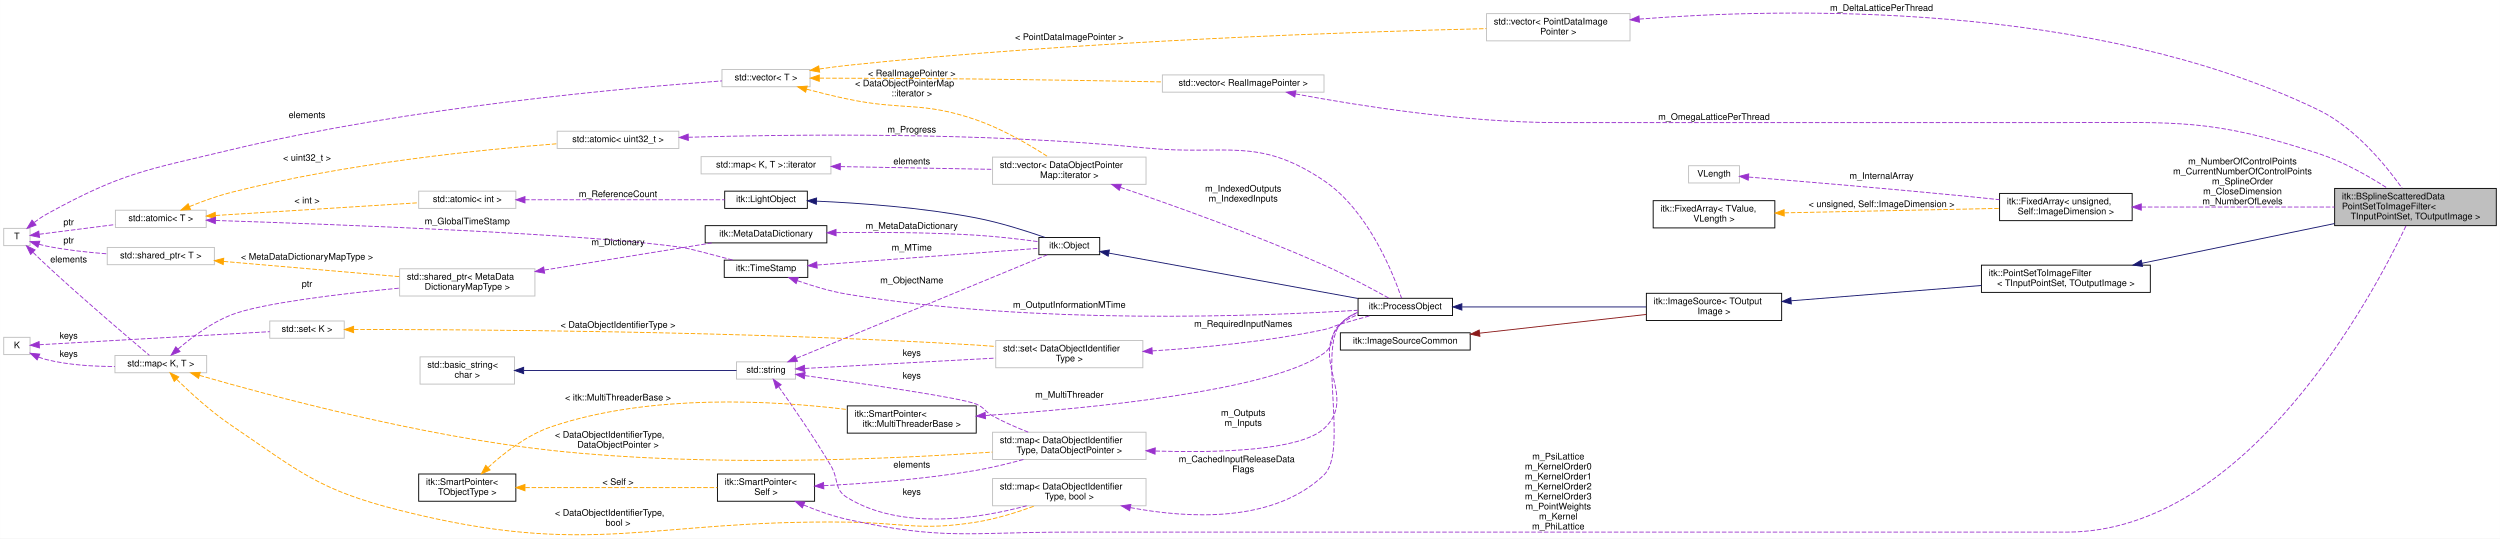
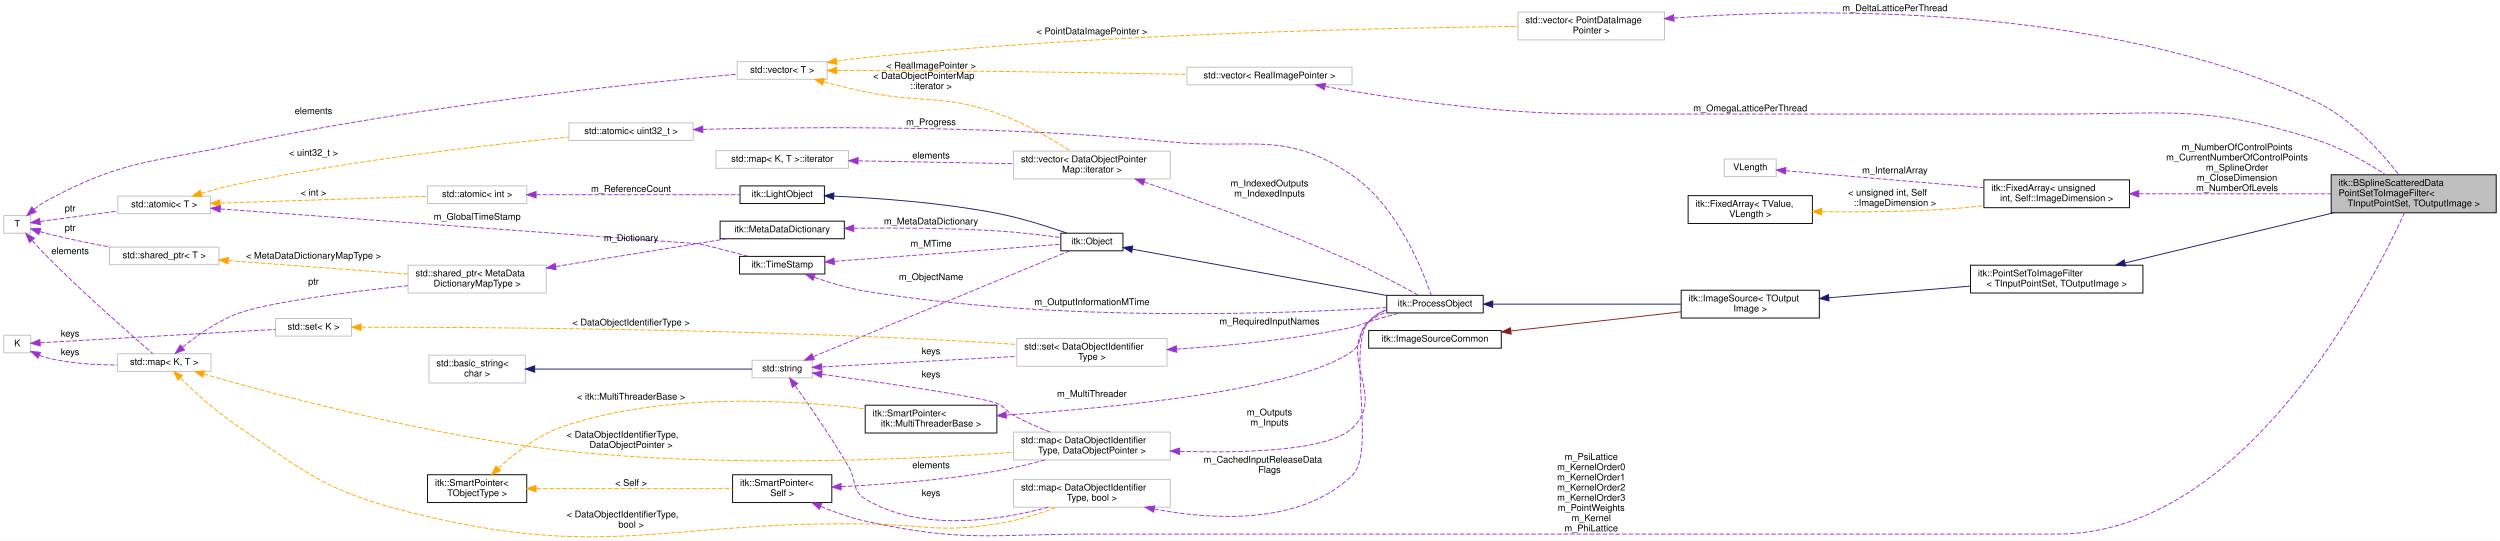
- <svg xmlns="http://www.w3.org/2000/svg" xmlns:xlink="http://www.w3.org/1999/xlink" width="2753pt" height="593pt" viewBox="0.00 0.00 2753.00 593.04">
-   <g id="graph0" class="graph" transform="scale(1 1) rotate(0) translate(4 589.04)">
-     <polygon fill="white" stroke="transparent" points="-4,4 -4,-589.04 2749,-589.04 2749,4 -4,4" />
+ <svg xmlns="http://www.w3.org/2000/svg" xmlns:xlink="http://www.w3.org/1999/xlink" width="2696pt" height="583pt" viewBox="0.00 0.00 2696.00 583.04">
+   <g id="graph0" class="graph" transform="scale(1 1) rotate(0) translate(4 579.04)">
+     <polygon fill="white" stroke="transparent" points="-4,4 -4,-579.04 2692,-579.04 2692,4 -4,4" />
    <g id="node1" class="node">
      <g id="a_node1">
        <a xlink:title="Image filter which provides a B-spline output approximation.">
-           <polygon fill="#bfbfbf" stroke="black" points="2567,-340.54 2567,-381.54 2745,-381.54 2745,-340.54 2567,-340.54" />
-           <text text-anchor="start" x="2575" y="-369.54" font-family="Helvetica,sans-Serif" font-size="10.00">itk::BSplineScatteredData</text>
-           <text text-anchor="start" x="2575" y="-358.54" font-family="Helvetica,sans-Serif" font-size="10.00">PointSetToImageFilter&lt;</text>
-           <text text-anchor="middle" x="2656" y="-347.54" font-family="Helvetica,sans-Serif" font-size="10.00"> TInputPointSet, TOutputImage &gt;</text>
+           <polygon fill="#bfbfbf" stroke="black" points="2510,-349.54 2510,-390.54 2688,-390.54 2688,-349.54 2510,-349.54" />
+           <text text-anchor="start" x="2518" y="-378.54" font-family="Helvetica,sans-Serif" font-size="10.00">itk::BSplineScatteredData</text>
+           <text text-anchor="start" x="2518" y="-367.54" font-family="Helvetica,sans-Serif" font-size="10.00">PointSetToImageFilter&lt;</text>
+           <text text-anchor="middle" x="2599" y="-356.54" font-family="Helvetica,sans-Serif" font-size="10.00"> TInputPointSet, TOutputImage &gt;</text>
        </a>
      </g>
    </g>
    <g id="node2" class="node">
      <g id="a_node2">
        <a xlink:href="classitk_1_1PointSetToImageFilter.html" target="_top" xlink:title="Base class for filters that take a PointSet as input and produce an image as output....">
-           <polygon fill="white" stroke="black" points="2178,-267.04 2178,-297.04 2364,-297.04 2364,-267.04 2178,-267.04" />
-           <text text-anchor="start" x="2186" y="-285.04" font-family="Helvetica,sans-Serif" font-size="10.00">itk::PointSetToImageFilter</text>
-           <text text-anchor="middle" x="2271" y="-274.04" font-family="Helvetica,sans-Serif" font-size="10.00">&lt; TInputPointSet, TOutputImage &gt;</text>
+           <polygon fill="white" stroke="black" points="2121,-263.04 2121,-293.04 2307,-293.04 2307,-263.04 2121,-263.04" />
+           <text text-anchor="start" x="2129" y="-281.04" font-family="Helvetica,sans-Serif" font-size="10.00">itk::PointSetToImageFilter</text>
+           <text text-anchor="middle" x="2214" y="-270.04" font-family="Helvetica,sans-Serif" font-size="10.00">&lt; TInputPointSet, TOutputImage &gt;</text>
        </a>
      </g>
    </g>
    <g id="edge1" class="edge">
-       <path fill="none" stroke="midnightblue" d="M2354.78,-299.11C2417.33,-312.01 2503.04,-329.69 2566.87,-342.86" />
-       <polygon fill="midnightblue" stroke="midnightblue" points="2355.44,-295.67 2344.94,-297.08 2354.03,-302.53 2355.44,-295.67" />
+       <path fill="none" stroke="midnightblue" d="M2287.83,-295.53C2351.85,-310.91 2445.07,-333.3 2512.58,-349.52" />
+       <polygon fill="midnightblue" stroke="midnightblue" points="2288.36,-292.06 2277.82,-293.12 2286.72,-298.86 2288.36,-292.06" />
    </g>
    <g id="node3" class="node">
      <g id="a_node3">
        <a xlink:href="classitk_1_1ImageSource.html" target="_top" xlink:title="Base class for all process objects that output image data.">
          <polygon fill="white" stroke="black" points="1809,-236.04 1809,-266.04 1958,-266.04 1958,-236.04 1809,-236.04" />
          <text text-anchor="start" x="1817" y="-254.04" font-family="Helvetica,sans-Serif" font-size="10.00">itk::ImageSource&lt; TOutput</text>
          <text text-anchor="middle" x="1883.5" y="-243.04" font-family="Helvetica,sans-Serif" font-size="10.00">Image &gt;</text>
        </a>
      </g>
    </g>
    <g id="edge2" class="edge">
-       <path fill="none" stroke="midnightblue" d="M1968.49,-257.79C2030.32,-262.76 2114.35,-269.52 2178,-274.64" />
-       <polygon fill="midnightblue" stroke="midnightblue" points="1968.62,-254.29 1958.37,-256.98 1968.06,-261.27 1968.62,-254.29" />
+       <path fill="none" stroke="midnightblue" d="M1968.28,-257.92C2014.84,-261.75 2072.86,-266.52 2120.72,-270.45" />
+       <polygon fill="midnightblue" stroke="midnightblue" points="1968.47,-254.43 1958.22,-257.09 1967.9,-261.4 1968.47,-254.43" />
    </g>
    <g id="node4" class="node">
      <g id="a_node4">
        <a xlink:href="classitk_1_1ProcessObject.html" target="_top" xlink:title="The base class for all process objects (source, filters, mappers) in the Insight data processing pipe...">
          <polygon fill="white" stroke="black" points="1491.5,-241.54 1491.5,-260.54 1595.5,-260.54 1595.5,-241.54 1491.5,-241.54" />
          <text text-anchor="middle" x="1543.5" y="-248.54" font-family="Helvetica,sans-Serif" font-size="10.00">itk::ProcessObject</text>
        </a>
      </g>
    </g>
    <g id="edge3" class="edge">
      <path fill="none" stroke="midnightblue" d="M1606.15,-251.04C1663.19,-251.04 1748.07,-251.04 1808.7,-251.04" />
      <polygon fill="midnightblue" stroke="midnightblue" points="1605.83,-247.54 1595.83,-251.04 1605.83,-254.54 1605.83,-247.54" />
    </g>
    <g id="node5" class="node">
      <g id="a_node5">
        <a xlink:href="classitk_1_1Object.html" target="_top" xlink:title="Base class for most ITK classes.">
          <polygon fill="white" stroke="black" points="1140,-308.54 1140,-327.54 1207,-327.54 1207,-308.54 1140,-308.54" />
          <text text-anchor="middle" x="1173.5" y="-315.54" font-family="Helvetica,sans-Serif" font-size="10.00">itk::Object</text>
        </a>
      </g>
    </g>
    <g id="edge4" class="edge">
      <path fill="none" stroke="midnightblue" d="M1217.11,-310.28C1285.18,-297.88 1418.2,-273.67 1491.32,-260.35" />
      <polygon fill="midnightblue" stroke="midnightblue" points="1216.37,-306.86 1207.16,-312.09 1217.62,-313.74 1216.37,-306.86" />
    </g>
    <g id="node6" class="node">
      <g id="a_node6">
        <a xlink:href="classitk_1_1LightObject.html" target="_top" xlink:title="Light weight base class for most itk classes.">
          <polygon fill="white" stroke="black" points="794,-359.54 794,-378.54 885,-378.54 885,-359.54 794,-359.54" />
          <text text-anchor="middle" x="839.5" y="-366.54" font-family="Helvetica,sans-Serif" font-size="10.00">itk::LightObject</text>
        </a>
      </g>
    </g>
    <g id="edge5" class="edge">
      <path fill="none" stroke="midnightblue" d="M895.33,-367.51C942.32,-365.44 1011.61,-360.55 1071,-349.04 1097.23,-343.95 1126.31,-334.68 1146.59,-327.6" />
      <polygon fill="midnightblue" stroke="midnightblue" points="894.92,-364.03 885.07,-367.94 895.21,-371.02 894.92,-364.03" />
    </g>
    <g id="node7" class="node">
      <g id="a_node7">
        <a xlink:title=" ">
          <polygon fill="white" stroke="#bfbfbf" points="457,-359.54 457,-378.54 564,-378.54 564,-359.54 457,-359.54" />
          <text text-anchor="middle" x="510.5" y="-366.54" font-family="Helvetica,sans-Serif" font-size="10.00">std::atomic&lt; int &gt;</text>
        </a>
      </g>
    </g>
    <g id="edge6" class="edge">
      <path fill="none" stroke="#9a32cd" stroke-dasharray="5,2" d="M574.06,-369.04C638.45,-369.04 737.13,-369.04 793.97,-369.04" />
      <polygon fill="#9a32cd" stroke="#9a32cd" points="574.04,-365.54 564.04,-369.04 574.04,-372.54 574.04,-365.54" />
      <text text-anchor="middle" x="676.5" y="-372.04" font-family="Helvetica,sans-Serif" font-size="10.00"> m_ReferenceCount</text>
    </g>
    <g id="node8" class="node">
      <g id="a_node8">
        <a xlink:title="STL class.">
-           <polygon fill="white" stroke="#bfbfbf" points="123,-338.54 123,-357.54 223,-357.54 223,-338.54 123,-338.54" />
-           <text text-anchor="middle" x="173" y="-345.54" font-family="Helvetica,sans-Serif" font-size="10.00">std::atomic&lt; T &gt;</text>
+           <polygon fill="white" stroke="#bfbfbf" points="123,-348.54 123,-367.54 223,-367.54 223,-348.54 123,-348.54" />
+           <text text-anchor="middle" x="173" y="-355.54" font-family="Helvetica,sans-Serif" font-size="10.00">std::atomic&lt; T &gt;</text>
        </a>
      </g>
    </g>
    <g id="edge7" class="edge">
-       <path fill="none" stroke="orange" stroke-dasharray="5,2" d="M233.38,-351.75C296.77,-355.72 396.25,-361.95 456.9,-365.74" />
-       <polygon fill="orange" stroke="orange" points="233.34,-348.24 223.14,-351.11 232.91,-355.23 233.34,-348.24" />
-       <text text-anchor="middle" x="334" y="-365.04" font-family="Helvetica,sans-Serif" font-size="10.00"> &lt; int &gt;</text>
+       <path fill="none" stroke="orange" stroke-dasharray="5,2" d="M233.38,-359.98C296.77,-362.06 396.25,-365.32 456.9,-367.31" />
+       <polygon fill="orange" stroke="orange" points="233.25,-356.48 223.14,-359.65 233.02,-363.47 233.25,-356.48" />
+       <text text-anchor="middle" x="334" y="-368.04" font-family="Helvetica,sans-Serif" font-size="10.00"> &lt; int &gt;</text>
    </g>
    <g id="node17" class="node">
      <g id="a_node17">
        <a xlink:href="classitk_1_1TimeStamp.html" target="_top" xlink:title="Generate a unique, increasing time value.">
          <polygon fill="white" stroke="black" points="793.5,-283.54 793.5,-302.54 885.5,-302.54 885.5,-283.54 793.5,-283.54" />
          <text text-anchor="middle" x="839.5" y="-290.54" font-family="Helvetica,sans-Serif" font-size="10.00">itk::TimeStamp</text>
        </a>
      </g>
    </g>
    <g id="edge19" class="edge">
-       <path fill="none" stroke="#9a32cd" stroke-dasharray="5,2" d="M233.41,-346.23C359.8,-342.15 651.83,-331.36 750,-316.04 755.41,-315.19 780.71,-308.57 802.87,-302.65" />
-       <polygon fill="#9a32cd" stroke="#9a32cd" points="233.03,-342.74 223.15,-346.56 233.26,-349.74 233.03,-342.74" />
+       <path fill="none" stroke="#9a32cd" stroke-dasharray="5,2" d="M233.64,-353.7C380.6,-343.03 748.42,-316.3 750,-316.04 755.4,-315.14 780.7,-308.53 802.87,-302.62" />
+       <polygon fill="#9a32cd" stroke="#9a32cd" points="233.17,-350.23 223.45,-354.44 233.68,-357.21 233.17,-350.23" />
      <text text-anchor="middle" x="510.5" y="-342.04" font-family="Helvetica,sans-Serif" font-size="10.00"> m_GlobalTimeStamp</text>
    </g>
    <g id="node21" class="node">
      <g id="a_node21">
        <a xlink:title=" ">
-           <polygon fill="white" stroke="#bfbfbf" points="609.5,-425.54 609.5,-444.54 743.5,-444.54 743.5,-425.54 609.5,-425.54" />
-           <text text-anchor="middle" x="676.5" y="-432.54" font-family="Helvetica,sans-Serif" font-size="10.00">std::atomic&lt; uint32_t &gt;</text>
+           <polygon fill="white" stroke="#bfbfbf" points="609.5,-427.54 609.5,-446.54 743.5,-446.54 743.5,-427.54 609.5,-427.54" />
+           <text text-anchor="middle" x="676.5" y="-434.54" font-family="Helvetica,sans-Serif" font-size="10.00">std::atomic&lt; uint32_t &gt;</text>
        </a>
      </g>
    </g>
    <g id="edge28" class="edge">
-       <path fill="none" stroke="orange" stroke-dasharray="5,2" d="M204.6,-361.55C218.26,-367.1 234.69,-373.13 250,-377.04 374.79,-408.9 524.92,-424.17 609.36,-430.73" />
-       <polygon fill="orange" stroke="orange" points="205.77,-358.25 195.2,-357.63 203.08,-364.71 205.77,-358.25" />
-       <text text-anchor="middle" x="334" y="-412.04" font-family="Helvetica,sans-Serif" font-size="10.00"> &lt; uint32_t &gt;</text>
+       <path fill="none" stroke="orange" stroke-dasharray="5,2" d="M212.92,-370.51C224.74,-373.97 237.82,-377.47 250,-380.04 375.81,-406.52 525.27,-423.19 609.38,-431.25" />
+       <polygon fill="orange" stroke="orange" points="213.92,-367.15 203.34,-367.63 211.91,-373.86 213.92,-367.15" />
+       <text text-anchor="middle" x="334" y="-411.04" font-family="Helvetica,sans-Serif" font-size="10.00"> &lt; uint32_t &gt;</text>
    </g>
    <g id="node9" class="node">
      <g id="a_node9">
        <a xlink:title=" ">
-           <polygon fill="white" stroke="#bfbfbf" points="0,-318.54 0,-337.54 29,-337.54 29,-318.54 0,-318.54" />
-           <text text-anchor="middle" x="14.5" y="-325.54" font-family="Helvetica,sans-Serif" font-size="10.00">T</text>
+           <polygon fill="white" stroke="#bfbfbf" points="0,-327.54 0,-346.54 29,-346.54 29,-327.54 0,-327.54" />
+           <text text-anchor="middle" x="14.5" y="-334.54" font-family="Helvetica,sans-Serif" font-size="10.00">T</text>
        </a>
      </g>
    </g>
    <g id="edge8" class="edge">
-       <path fill="none" stroke="#9a32cd" stroke-dasharray="5,2" d="M39.23,-331.07C61.29,-333.89 94.84,-338.18 122.7,-341.74" />
-       <polygon fill="#9a32cd" stroke="#9a32cd" points="39.48,-327.57 29.11,-329.78 38.59,-334.52 39.48,-327.57" />
-       <text text-anchor="middle" x="71.5" y="-341.04" font-family="Helvetica,sans-Serif" font-size="10.00"> ptr</text>
+       <path fill="none" stroke="#9a32cd" stroke-dasharray="5,2" d="M39.23,-340.22C61.29,-343.18 94.84,-347.68 122.7,-351.42" />
+       <polygon fill="#9a32cd" stroke="#9a32cd" points="39.49,-336.72 29.11,-338.86 38.56,-343.66 39.49,-336.72" />
+       <text text-anchor="middle" x="71.5" y="-351.04" font-family="Helvetica,sans-Serif" font-size="10.00"> ptr</text>
    </g>
    <g id="node14" class="node">
      <g id="a_node14">
        <a xlink:title="STL class.">
          <polygon fill="white" stroke="#bfbfbf" points="122.5,-178.54 122.5,-197.54 223.5,-197.54 223.5,-178.54 122.5,-178.54" />
          <text text-anchor="middle" x="173" y="-185.54" font-family="Helvetica,sans-Serif" font-size="10.00">std::map&lt; K, T &gt;</text>
        </a>
      </g>
    </g>
    <g id="edge15" class="edge">
-       <path fill="none" stroke="#9a32cd" stroke-dasharray="5,2" d="M32.35,-311.09C37.04,-306.47 42.17,-301.51 47,-297.04 87.76,-259.27 138.11,-216.49 160.42,-197.73" />
-       <polygon fill="#9a32cd" stroke="#9a32cd" points="29.63,-308.85 25,-318.39 34.56,-313.82 29.63,-308.85" />
-       <text text-anchor="middle" x="71.5" y="-300.04" font-family="Helvetica,sans-Serif" font-size="10.00"> elements</text>
+       <path fill="none" stroke="#9a32cd" stroke-dasharray="5,2" d="M30.65,-319.53C35.73,-313.84 41.5,-307.57 47,-302.04 87.16,-261.61 138.24,-216.99 160.62,-197.74" />
+       <polygon fill="#9a32cd" stroke="#9a32cd" points="27.79,-317.48 23.81,-327.29 33.04,-322.1 27.79,-317.48" />
+       <text text-anchor="middle" x="71.5" y="-305.04" font-family="Helvetica,sans-Serif" font-size="10.00"> elements</text>
    </g>
    <g id="node16" class="node">
      <g id="a_node16">
        <a xlink:title="STL class.">
-           <polygon fill="white" stroke="#bfbfbf" points="114,-297.54 114,-316.54 232,-316.54 232,-297.54 114,-297.54" />
-           <text text-anchor="middle" x="173" y="-304.54" font-family="Helvetica,sans-Serif" font-size="10.00">std::shared_ptr&lt; T &gt;</text>
+           <polygon fill="white" stroke="#bfbfbf" points="114,-293.54 114,-312.54 232,-312.54 232,-293.54 114,-293.54" />
+           <text text-anchor="middle" x="173" y="-300.54" font-family="Helvetica,sans-Serif" font-size="10.00">std::shared_ptr&lt; T &gt;</text>
        </a>
      </g>
    </g>
    <g id="edge17" class="edge">
-       <path fill="none" stroke="#9a32cd" stroke-dasharray="5,2" d="M38.74,-320.03C41.5,-319.27 44.3,-318.58 47,-318.04 68.58,-313.72 92.58,-311.09 113.75,-309.5" />
-       <polygon fill="#9a32cd" stroke="#9a32cd" points="37.66,-316.7 29.13,-322.99 39.72,-323.39 37.66,-316.7" />
-       <text text-anchor="middle" x="71.5" y="-321.04" font-family="Helvetica,sans-Serif" font-size="10.00"> ptr</text>
+       <path fill="none" stroke="#9a32cd" stroke-dasharray="5,2" d="M38.8,-329.3C41.55,-328.49 44.33,-327.71 47,-327.04 68.95,-321.46 93.37,-316.51 114.75,-312.56" />
+       <polygon fill="#9a32cd" stroke="#9a32cd" points="37.7,-325.98 29.2,-332.3 39.79,-332.66 37.7,-325.98" />
+       <text text-anchor="middle" x="71.5" y="-330.04" font-family="Helvetica,sans-Serif" font-size="10.00"> ptr</text>
    </g>
    <g id="node24" class="node">
      <g id="a_node24">
        <a xlink:title="STL class.">
          <polygon fill="white" stroke="#bfbfbf" points="791,-493.54 791,-512.54 888,-512.54 888,-493.54 791,-493.54" />
          <text text-anchor="middle" x="839.5" y="-500.54" font-family="Helvetica,sans-Serif" font-size="10.00">std::vector&lt; T &gt;</text>
        </a>
      </g>
    </g>
    <g id="edge32" class="edge">
-       <path fill="none" stroke="#9a32cd" stroke-dasharray="5,2" d="M33.63,-344.09C37.83,-347.33 42.43,-350.51 47,-353.04 130.71,-399.17 157.04,-401.78 250,-424.04 447.75,-471.37 690.15,-492.66 790.99,-499.94" />
-       <polygon fill="#9a32cd" stroke="#9a32cd" points="35.61,-341.19 25.66,-337.54 31.16,-346.6 35.61,-341.19" />
-       <text text-anchor="middle" x="334" y="-459.04" font-family="Helvetica,sans-Serif" font-size="10.00"> elements</text>
+       <path fill="none" stroke="#9a32cd" stroke-dasharray="5,2" d="M32.72,-353.33C37.13,-356.9 42.04,-360.4 47,-363.04 130.07,-407.21 158.01,-403.31 250,-423.04 448.61,-465.63 690.04,-490.04 790.78,-499.03" />
+       <polygon fill="#9a32cd" stroke="#9a32cd" points="34.81,-350.51 24.97,-346.59 30.21,-355.79 34.81,-350.51" />
+       <text text-anchor="middle" x="334" y="-456.04" font-family="Helvetica,sans-Serif" font-size="10.00"> elements</text>
    </g>
    <g id="node10" class="node">
      <g id="a_node10">
        <a xlink:title="STL class.">
          <polygon fill="white" stroke="#bfbfbf" points="807,-171.54 807,-190.54 872,-190.54 872,-171.54 807,-171.54" />
          <text text-anchor="middle" x="839.5" y="-178.54" font-family="Helvetica,sans-Serif" font-size="10.00">std::string</text>
        </a>
      </g>
    </g>
    <g id="edge9" class="edge">
      <path fill="none" stroke="#9a32cd" stroke-dasharray="5,2" d="M873.19,-194.53C940.06,-222.12 1091.05,-284.43 1149.13,-308.39" />
      <polygon fill="#9a32cd" stroke="#9a32cd" points="874.16,-191.14 863.58,-190.56 871.49,-197.61 874.16,-191.14" />
      <text text-anchor="middle" x="1000" y="-277.04" font-family="Helvetica,sans-Serif" font-size="10.00"> m_ObjectName</text>
    </g>
    <g id="node18" class="node">
      <g id="a_node18">
        <a xlink:title=" ">
          <polygon fill="white" stroke="#bfbfbf" points="1092.5,-184.04 1092.5,-214.04 1254.5,-214.04 1254.5,-184.04 1092.5,-184.04" />
          <text text-anchor="start" x="1100.5" y="-202.04" font-family="Helvetica,sans-Serif" font-size="10.00">std::set&lt; DataObjectIdentifier</text>
          <text text-anchor="middle" x="1173.5" y="-191.04" font-family="Helvetica,sans-Serif" font-size="10.00">Type &gt;</text>
        </a>
      </g>
    </g>
    <g id="edge21" class="edge">
      <path fill="none" stroke="#9a32cd" stroke-dasharray="5,2" d="M882.31,-183.3C934.81,-186.15 1026.01,-191.09 1092.18,-194.68" />
      <polygon fill="#9a32cd" stroke="#9a32cd" points="882.21,-179.79 872.03,-182.75 881.83,-186.78 882.21,-179.79" />
      <text text-anchor="middle" x="1000" y="-197.04" font-family="Helvetica,sans-Serif" font-size="10.00"> keys</text>
    </g>
    <g id="node20" class="node">
      <g id="a_node20">
        <a xlink:title=" ">
          <polygon fill="white" stroke="#bfbfbf" points="1089,-32.04 1089,-62.04 1258,-62.04 1258,-32.04 1089,-32.04" />
          <text text-anchor="start" x="1097" y="-50.04" font-family="Helvetica,sans-Serif" font-size="10.00">std::map&lt; DataObjectIdentifier</text>
          <text text-anchor="middle" x="1173.5" y="-39.04" font-family="Helvetica,sans-Serif" font-size="10.00">Type, bool &gt;</text>
        </a>
      </g>
    </g>
    <g id="edge25" class="edge">
      <path fill="none" stroke="#9a32cd" stroke-dasharray="5,2" d="M853.51,-163.05C868.19,-142.47 892.42,-107.52 911,-76.04 919.89,-60.97 914.07,-50.15 929,-41.04 989.28,-4.25 1074.54,-18.01 1126.53,-32.03" />
      <polygon fill="#9a32cd" stroke="#9a32cd" points="850.48,-161.27 847.5,-171.44 856.17,-165.35 850.48,-161.27" />
      <text text-anchor="middle" x="1000" y="-44.04" font-family="Helvetica,sans-Serif" font-size="10.00"> keys</text>
    </g>
    <g id="node25" class="node">
      <g id="a_node25">
        <a xlink:title=" ">
          <polygon fill="white" stroke="#bfbfbf" points="1089,-83.04 1089,-113.04 1258,-113.04 1258,-83.04 1089,-83.04" />
          <text text-anchor="start" x="1097" y="-101.04" font-family="Helvetica,sans-Serif" font-size="10.00">std::map&lt; DataObjectIdentifier</text>
          <text text-anchor="middle" x="1173.5" y="-90.04" font-family="Helvetica,sans-Serif" font-size="10.00">Type, DataObjectPointer &gt;</text>
        </a>
      </g>
    </g>
    <g id="edge36" class="edge">
      <path fill="none" stroke="#9a32cd" stroke-dasharray="5,2" d="M882.42,-175.38C944.11,-166.89 1053.92,-151.1 1071,-144.04 1080.12,-140.26 1080.34,-135.77 1089,-131.04 1101.31,-124.3 1115.28,-118.22 1128.23,-113.17" />
      <polygon fill="#9a32cd" stroke="#9a32cd" points="881.66,-171.95 872.22,-176.77 882.61,-178.88 881.66,-171.95" />
      <text text-anchor="middle" x="1000" y="-172.04" font-family="Helvetica,sans-Serif" font-size="10.00"> keys</text>
    </g>
    <g id="node11" class="node">
      <g id="a_node11">
        <a xlink:title="STL class.">
          <polygon fill="white" stroke="#bfbfbf" points="458.5,-166.04 458.5,-196.04 562.5,-196.04 562.5,-166.04 458.5,-166.04" />
          <text text-anchor="start" x="466.5" y="-184.04" font-family="Helvetica,sans-Serif" font-size="10.00">std::basic_string&lt;</text>
          <text text-anchor="middle" x="510.5" y="-173.04" font-family="Helvetica,sans-Serif" font-size="10.00"> char &gt;</text>
        </a>
      </g>
    </g>
    <g id="edge10" class="edge">
      <path fill="none" stroke="midnightblue" d="M572.97,-181.04C642.54,-181.04 753.16,-181.04 807,-181.04" />
      <polygon fill="midnightblue" stroke="midnightblue" points="572.59,-177.54 562.59,-181.04 572.59,-184.54 572.59,-177.54" />
    </g>
    <g id="node12" class="node">
      <g id="a_node12">
        <a xlink:href="classitk_1_1MetaDataDictionary.html" target="_top" xlink:title="Provides a mechanism for storing a collection of arbitrary data types.">
          <polygon fill="white" stroke="black" points="772.5,-321.54 772.5,-340.54 906.5,-340.54 906.5,-321.54 772.5,-321.54" />
          <text text-anchor="middle" x="839.5" y="-328.54" font-family="Helvetica,sans-Serif" font-size="10.00">itk::MetaDataDictionary</text>
        </a>
      </g>
    </g>
    <g id="edge11" class="edge">
      <path fill="none" stroke="#9a32cd" stroke-dasharray="5,2" d="M916.89,-332.87C961.81,-333.41 1019.68,-333.17 1071,-330.04 1094.02,-328.63 1119.84,-325.56 1139.67,-322.87" />
      <polygon fill="#9a32cd" stroke="#9a32cd" points="916.68,-329.37 906.64,-332.73 916.59,-336.37 916.68,-329.37" />
      <text text-anchor="middle" x="1000" y="-337.04" font-family="Helvetica,sans-Serif" font-size="10.00"> m_MetaDataDictionary</text>
    </g>
    <g id="node13" class="node">
      <g id="a_node13">
        <a xlink:title=" ">
          <polygon fill="white" stroke="#bfbfbf" points="436,-263.04 436,-293.04 585,-293.04 585,-263.04 436,-263.04" />
          <text text-anchor="start" x="444" y="-281.04" font-family="Helvetica,sans-Serif" font-size="10.00">std::shared_ptr&lt; MetaData</text>
          <text text-anchor="middle" x="510.5" y="-270.04" font-family="Helvetica,sans-Serif" font-size="10.00">DictionaryMapType &gt;</text>
        </a>
      </g>
    </g>
    <g id="edge12" class="edge">
      <path fill="none" stroke="#9a32cd" stroke-dasharray="5,2" d="M595.49,-291.65C653.17,-301 728.32,-313.18 779.68,-321.5" />
      <polygon fill="#9a32cd" stroke="#9a32cd" points="595.72,-288.14 585.29,-290 594.6,-295.05 595.72,-288.14" />
      <text text-anchor="middle" x="676.5" y="-319.04" font-family="Helvetica,sans-Serif" font-size="10.00"> m_Dictionary</text>
    </g>
    <g id="edge13" class="edge">
-       <path fill="none" stroke="#9a32cd" stroke-dasharray="5,2" d="M192.03,-204.69C206.57,-217.1 228.12,-233.35 250,-242.04 282.82,-255.06 371.27,-265.53 435.81,-271.75" />
-       <polygon fill="#9a32cd" stroke="#9a32cd" points="194.16,-201.89 184.34,-197.91 189.53,-207.15 194.16,-201.89" />
-       <text text-anchor="middle" x="334" y="-273.04" font-family="Helvetica,sans-Serif" font-size="10.00"> ptr</text>
+       <path fill="none" stroke="#9a32cd" stroke-dasharray="5,2" d="M192.67,-204.43C207.26,-216.29 228.59,-231.66 250,-240.04 282.92,-252.91 371.35,-264.14 435.85,-270.99" />
+       <polygon fill="#9a32cd" stroke="#9a32cd" points="194.82,-201.66 184.91,-197.92 190.32,-207.03 194.82,-201.66" />
+       <text text-anchor="middle" x="334" y="-272.04" font-family="Helvetica,sans-Serif" font-size="10.00"> ptr</text>
    </g>
    <g id="edge26" class="edge">
      <path fill="none" stroke="orange" stroke-dasharray="5,2" d="M190.51,-171.23C205.26,-156.8 227.88,-136.01 250,-121.04 326.69,-69.1 346.19,-49.7 436,-27.04 648.53,26.59 709.83,-16.92 929,-14.04 992.11,-13.2 1008.67,-4.16 1071,-14.04 1092.96,-17.52 1116.64,-24.98 1135.59,-31.94" />
      <polygon fill="orange" stroke="orange" points="187.81,-168.99 183.19,-178.52 192.74,-173.95 187.81,-168.99" />
      <text text-anchor="start" x="607" y="-21.04" font-family="Helvetica,sans-Serif" font-size="10.00"> &lt; DataObjectIdentifierType,</text>
      <text text-anchor="middle" x="676.5" y="-10.04" font-family="Helvetica,sans-Serif" font-size="10.00"> bool &gt;</text>
    </g>
    <g id="edge37" class="edge">
      <path fill="none" stroke="orange" stroke-dasharray="5,2" d="M215.57,-175.65C291.61,-153.7 458.58,-108.83 603,-93.04 774.76,-74.25 977.4,-83.44 1088.72,-91.17" />
      <polygon fill="orange" stroke="orange" points="214.52,-172.31 205.89,-178.46 216.47,-179.03 214.52,-172.31" />
      <text text-anchor="start" x="607" y="-107.04" font-family="Helvetica,sans-Serif" font-size="10.00"> &lt; DataObjectIdentifierType,</text>
      <text text-anchor="middle" x="676.5" y="-96.04" font-family="Helvetica,sans-Serif" font-size="10.00"> DataObjectPointer &gt;</text>
    </g>
    <g id="node15" class="node">
      <g id="a_node15">
        <a xlink:title=" ">
          <polygon fill="white" stroke="#bfbfbf" points="0,-198.54 0,-217.54 29,-217.54 29,-198.54 0,-198.54" />
          <text text-anchor="middle" x="14.5" y="-205.54" font-family="Helvetica,sans-Serif" font-size="10.00">K</text>
        </a>
      </g>
    </g>
    <g id="edge14" class="edge">
      <path fill="none" stroke="#9a32cd" stroke-dasharray="5,2" d="M38.37,-195.85C41.22,-194.73 44.13,-193.74 47,-193.04 71.35,-187.02 99.18,-185.41 122.38,-185.46" />
      <polygon fill="#9a32cd" stroke="#9a32cd" points="36.81,-192.72 29.16,-200.05 39.71,-199.09 36.81,-192.72" />
      <text text-anchor="middle" x="71.5" y="-196.04" font-family="Helvetica,sans-Serif" font-size="10.00"> keys</text>
    </g>
    <g id="node19" class="node">
      <g id="a_node19">
        <a xlink:title="STL class.">
          <polygon fill="white" stroke="#bfbfbf" points="293,-216.54 293,-235.54 375,-235.54 375,-216.54 293,-216.54" />
          <text text-anchor="middle" x="334" y="-223.54" font-family="Helvetica,sans-Serif" font-size="10.00">std::set&lt; K &gt;</text>
        </a>
      </g>
    </g>
    <g id="edge23" class="edge">
      <path fill="none" stroke="#9a32cd" stroke-dasharray="5,2" d="M39.13,-209.38C93.1,-212.43 225.93,-219.97 292.95,-223.77" />
      <polygon fill="#9a32cd" stroke="#9a32cd" points="39.32,-205.88 29.14,-208.81 38.93,-212.87 39.32,-205.88" />
      <text text-anchor="middle" x="71.5" y="-216.04" font-family="Helvetica,sans-Serif" font-size="10.00"> keys</text>
    </g>
    <g id="edge16" class="edge">
-       <path fill="none" stroke="orange" stroke-dasharray="5,2" d="M242.27,-301.13C298.5,-296.27 378.06,-289.4 435.74,-284.41" />
-       <polygon fill="orange" stroke="orange" points="241.72,-297.67 232.06,-302.02 242.32,-304.64 241.72,-297.67" />
-       <text text-anchor="middle" x="334" y="-303.04" font-family="Helvetica,sans-Serif" font-size="10.00"> &lt; MetaDataDictionaryMapType &gt;</text>
+       <path fill="none" stroke="orange" stroke-dasharray="5,2" d="M242.27,-297.95C298.5,-293.76 378.06,-287.83 435.74,-283.53" />
+       <polygon fill="orange" stroke="orange" points="241.77,-294.48 232.06,-298.71 242.29,-301.46 241.77,-294.48" />
+       <text text-anchor="middle" x="334" y="-300.04" font-family="Helvetica,sans-Serif" font-size="10.00"> &lt; MetaDataDictionaryMapType &gt;</text>
    </g>
    <g id="edge40" class="edge">
      <path fill="none" stroke="#9a32cd" stroke-dasharray="5,2" d="M874.09,-279.93C890.4,-274.22 910.44,-268.12 929,-265.04 1134.99,-230.82 1385.18,-240.79 1491.14,-247.34" />
      <polygon fill="#9a32cd" stroke="#9a32cd" points="872.68,-276.72 864.46,-283.42 875.06,-283.31 872.68,-276.72" />
      <text text-anchor="middle" x="1173.5" y="-250.04" font-family="Helvetica,sans-Serif" font-size="10.00"> m_OutputInformationMTime</text>
    </g>
    <g id="edge18" class="edge">
      <path fill="none" stroke="#9a32cd" stroke-dasharray="5,2" d="M895.97,-297.21C965.75,-302.47 1083.28,-311.32 1139.97,-315.59" />
      <polygon fill="#9a32cd" stroke="#9a32cd" points="895.86,-293.69 885.62,-296.43 895.33,-300.67 895.86,-293.69" />
      <text text-anchor="middle" x="1000" y="-313.04" font-family="Helvetica,sans-Serif" font-size="10.00"> m_MTime</text>
    </g>
    <g id="edge20" class="edge">
      <path fill="none" stroke="#9a32cd" stroke-dasharray="5,2" d="M1264.84,-202.59C1319.96,-206.04 1391.6,-212.8 1454,-226.04 1462.25,-227.79 1463.93,-229.6 1472,-232.04 1482.8,-235.29 1494.62,-238.58 1505.43,-241.48" />
      <polygon fill="#9a32cd" stroke="#9a32cd" points="1264.93,-199.09 1254.74,-201.99 1264.51,-206.08 1264.93,-199.09" />
      <text text-anchor="middle" x="1365" y="-229.04" font-family="Helvetica,sans-Serif" font-size="10.00"> m_RequiredInputNames</text>
    </g>
    <g id="edge22" class="edge">
      <path fill="none" stroke="orange" stroke-dasharray="5,2" d="M385.63,-226.17C505.06,-226.22 813.72,-224.66 1071,-209.04 1077.98,-208.61 1085.22,-208.08 1092.48,-207.49" />
      <polygon fill="orange" stroke="orange" points="385.34,-222.67 375.33,-226.17 385.33,-229.67 385.34,-222.67" />
      <text text-anchor="middle" x="676.5" y="-228.04" font-family="Helvetica,sans-Serif" font-size="10.00"> &lt; DataObjectIdentifierType &gt;</text>
    </g>
    <g id="edge24" class="edge">
      <path fill="none" stroke="#9a32cd" stroke-dasharray="5,2" d="M1240.75,-30.02C1304.21,-18.09 1398.32,-12.54 1454,-66.04 1480.76,-91.74 1447.88,-203.84 1472,-232.04 1477.11,-238.01 1483.88,-242.2 1491.21,-245.13" />
      <polygon fill="#9a32cd" stroke="#9a32cd" points="1239.96,-26.61 1230.83,-31.98 1241.32,-33.48 1239.96,-26.61" />
      <text text-anchor="start" x="1294" y="-80.04" font-family="Helvetica,sans-Serif" font-size="10.00"> m_CachedInputReleaseData</text>
      <text text-anchor="middle" x="1365" y="-69.04" font-family="Helvetica,sans-Serif" font-size="10.00">Flags</text>
    </g>
    <g id="edge27" class="edge">
-       <path fill="none" stroke="#9a32cd" stroke-dasharray="5,2" d="M753.99,-437.88C865.24,-441.11 1078.06,-443.83 1258,-426.04 1346.14,-417.32 1380.54,-439.51 1454,-390.04 1503.12,-356.95 1530.67,-286.49 1539.41,-260.73" />
-       <polygon fill="#9a32cd" stroke="#9a32cd" points="753.97,-434.38 743.87,-437.58 753.76,-441.38 753.97,-434.38" />
-       <text text-anchor="middle" x="1000" y="-443.04" font-family="Helvetica,sans-Serif" font-size="10.00"> m_Progress</text>
+       <path fill="none" stroke="#9a32cd" stroke-dasharray="5,2" d="M753.99,-439.53C865.25,-442.27 1078.08,-444.14 1258,-426.04 1346.12,-417.17 1380.54,-439.51 1454,-390.04 1503.12,-356.95 1530.67,-286.49 1539.41,-260.73" />
+       <polygon fill="#9a32cd" stroke="#9a32cd" points="753.96,-436.03 743.87,-439.28 753.78,-443.03 753.96,-436.03" />
+       <text text-anchor="middle" x="1000" y="-444.04" font-family="Helvetica,sans-Serif" font-size="10.00"> m_Progress</text>
    </g>
    <g id="node22" class="node">
      <g id="a_node22">
        <a xlink:title=" ">
          <polygon fill="white" stroke="#bfbfbf" points="1089,-386.04 1089,-416.04 1258,-416.04 1258,-386.04 1089,-386.04" />
          <text text-anchor="start" x="1097" y="-404.04" font-family="Helvetica,sans-Serif" font-size="10.00">std::vector&lt; DataObjectPointer</text>
          <text text-anchor="middle" x="1173.5" y="-393.04" font-family="Helvetica,sans-Serif" font-size="10.00">Map::iterator &gt;</text>
        </a>
      </g>
    </g>
    <g id="edge29" class="edge">
      <path fill="none" stroke="#9a32cd" stroke-dasharray="5,2" d="M1229.74,-382.74C1286.71,-363.34 1377.73,-330.89 1454,-297.04 1479.48,-285.72 1507.92,-270.45 1525.51,-260.67" />
      <polygon fill="#9a32cd" stroke="#9a32cd" points="1228.55,-379.44 1220.21,-385.97 1230.8,-386.07 1228.55,-379.44" />
      <text text-anchor="middle" x="1365" y="-378.04" font-family="Helvetica,sans-Serif" font-size="10.00"> m_IndexedOutputs</text>
      <text text-anchor="middle" x="1365" y="-367.04" font-family="Helvetica,sans-Serif" font-size="10.00">m_IndexedInputs</text>
    </g>
    <g id="node23" class="node">
      <g id="a_node23">
        <a xlink:title="STL iterator class.">
          <polygon fill="white" stroke="#bfbfbf" points="768,-397.54 768,-416.54 911,-416.54 911,-397.54 768,-397.54" />
          <text text-anchor="middle" x="839.5" y="-404.54" font-family="Helvetica,sans-Serif" font-size="10.00">std::map&lt; K, T &gt;::iterator</text>
        </a>
      </g>
    </g>
    <g id="edge30" class="edge">
      <path fill="none" stroke="#9a32cd" stroke-dasharray="5,2" d="M921.59,-405.57C972.37,-404.65 1037.64,-403.47 1088.88,-402.55" />
      <polygon fill="#9a32cd" stroke="#9a32cd" points="921.25,-402.08 911.32,-405.76 921.38,-409.07 921.25,-402.08" />
      <text text-anchor="middle" x="1000" y="-408.04" font-family="Helvetica,sans-Serif" font-size="10.00"> elements</text>
    </g>
    <g id="edge31" class="edge">
      <path fill="none" stroke="orange" stroke-dasharray="5,2" d="M884.36,-490.77C898.54,-487.04 914.37,-483.11 929,-480.04 991.56,-466.87 1010.57,-477.9 1071,-457.04 1100.11,-446.99 1130.68,-428.95 1150.56,-416.06" />
      <polygon fill="orange" stroke="orange" points="883.12,-487.48 874.36,-493.44 884.93,-494.24 883.12,-487.48" />
      <text text-anchor="start" x="937.5" y="-494.04" font-family="Helvetica,sans-Serif" font-size="10.00"> &lt; DataObjectPointerMap</text>
      <text text-anchor="middle" x="1000" y="-483.04" font-family="Helvetica,sans-Serif" font-size="10.00">::iterator &gt;</text>
    </g>
    <g id="node33" class="node">
      <g id="a_node33">
        <a xlink:title=" ">
          <polygon fill="white" stroke="#bfbfbf" points="1276,-487.54 1276,-506.54 1454,-506.54 1454,-487.54 1276,-487.54" />
          <text text-anchor="middle" x="1365" y="-494.54" font-family="Helvetica,sans-Serif" font-size="10.00">std::vector&lt; RealImagePointer &gt;</text>
        </a>
      </g>
    </g>
    <g id="edge47" class="edge">
      <path fill="none" stroke="orange" stroke-dasharray="5,2" d="M898.39,-502.99C945.01,-502.9 1012.22,-502.66 1071,-502.04 1139.81,-501.3 1217.69,-499.95 1275.86,-498.83" />
      <polygon fill="orange" stroke="orange" points="898.17,-499.49 888.18,-503.01 898.18,-506.49 898.17,-499.49" />
      <text text-anchor="middle" x="1000" y="-505.04" font-family="Helvetica,sans-Serif" font-size="10.00"> &lt; RealImagePointer &gt;</text>
    </g>
    <g id="node34" class="node">
      <g id="a_node34">
        <a xlink:title=" ">
-           <polygon fill="white" stroke="#bfbfbf" points="1633,-544.04 1633,-574.04 1791,-574.04 1791,-544.04 1633,-544.04" />
-           <text text-anchor="start" x="1641" y="-562.04" font-family="Helvetica,sans-Serif" font-size="10.00">std::vector&lt; PointDataImage</text>
-           <text text-anchor="middle" x="1712" y="-551.04" font-family="Helvetica,sans-Serif" font-size="10.00">Pointer &gt;</text>
+           <polygon fill="white" stroke="#bfbfbf" points="1633,-536.04 1633,-566.04 1791,-566.04 1791,-536.04 1633,-536.04" />
+           <text text-anchor="start" x="1641" y="-554.04" font-family="Helvetica,sans-Serif" font-size="10.00">std::vector&lt; PointDataImage</text>
+           <text text-anchor="middle" x="1712" y="-543.04" font-family="Helvetica,sans-Serif" font-size="10.00">Pointer &gt;</text>
        </a>
      </g>
    </g>
    <g id="edge49" class="edge">
-       <path fill="none" stroke="orange" stroke-dasharray="5,2" d="M898.23,-513.05C908.45,-514.57 919.02,-515.98 929,-517.04 1185.72,-544.16 1491.82,-554.15 1632.82,-557.51" />
-       <polygon fill="orange" stroke="orange" points="898.56,-509.56 888.15,-511.5 897.5,-516.48 898.56,-509.56" />
-       <text text-anchor="middle" x="1173.5" y="-545.04" font-family="Helvetica,sans-Serif" font-size="10.00"> &lt; PointDataImagePointer &gt;</text>
+       <path fill="none" stroke="orange" stroke-dasharray="5,2" d="M898.22,-513.13C908.45,-514.65 919.02,-516.03 929,-517.04 1185.73,-542.84 1491.82,-549.07 1632.82,-550.57" />
+       <polygon fill="orange" stroke="orange" points="898.55,-509.64 888.14,-511.59 897.49,-516.56 898.55,-509.64" />
+       <text text-anchor="middle" x="1173.5" y="-542.04" font-family="Helvetica,sans-Serif" font-size="10.00"> &lt; PointDataImagePointer &gt;</text>
    </g>
    <g id="edge33" class="edge">
      <path fill="none" stroke="#9a32cd" stroke-dasharray="5,2" d="M1268.32,-92.32C1338.8,-90.19 1427.55,-92.8 1454,-117.04 1492.14,-151.98 1437.45,-193.53 1472,-232.04 1477.25,-237.88 1484.09,-242.02 1491.45,-244.92" />
      <polygon fill="#9a32cd" stroke="#9a32cd" points="1267.93,-88.83 1258.06,-92.67 1268.17,-95.83 1267.93,-88.83" />
      <text text-anchor="middle" x="1365" y="-131.04" font-family="Helvetica,sans-Serif" font-size="10.00"> m_Outputs</text>
      <text text-anchor="middle" x="1365" y="-120.04" font-family="Helvetica,sans-Serif" font-size="10.00">m_Inputs</text>
    </g>
    <g id="node26" class="node">
      <g id="a_node26">
        <a xlink:href="classitk_1_1SmartPointer.html" target="_top" xlink:title=" ">
          <polygon fill="white" stroke="black" points="786,-37.04 786,-67.04 893,-67.04 893,-37.04 786,-37.04" />
          <text text-anchor="start" x="794" y="-55.04" font-family="Helvetica,sans-Serif" font-size="10.00">itk::SmartPointer&lt;</text>
          <text text-anchor="middle" x="839.5" y="-44.04" font-family="Helvetica,sans-Serif" font-size="10.00"> Self &gt;</text>
        </a>
      </g>
    </g>
-     <g id="edge45" class="edge">
-       <path fill="none" stroke="#9a32cd" stroke-dasharray="5,2" d="M881.03,-32.86C895.8,-26.72 912.85,-20.6 929,-17.04 1034.86,6.31 1064.1,-3.04 1172.5,-3.04 1172.5,-3.04 1172.5,-3.04 2272,-3.04 2471.1,-3.04 2609.59,-264.43 2645.68,-340.5" />
+     <g id="edge42" class="edge">
+       <path fill="none" stroke="#9a32cd" stroke-dasharray="5,2" d="M881.03,-32.86C895.8,-26.72 912.85,-20.6 929,-17.04 1034.86,6.31 1064.1,-3.04 1172.5,-3.04 1172.5,-3.04 1172.5,-3.04 2215,-3.04 2416.91,-3.04 2553.9,-272.23 2589.07,-349.52" />
      <polygon fill="#9a32cd" stroke="#9a32cd" points="879.49,-29.71 871.68,-36.87 882.25,-36.15 879.49,-29.71" />
      <text text-anchor="middle" x="1712" y="-83.04" font-family="Helvetica,sans-Serif" font-size="10.00"> m_PsiLattice</text>
      <text text-anchor="middle" x="1712" y="-72.04" font-family="Helvetica,sans-Serif" font-size="10.00">m_KernelOrder0</text>
      <text text-anchor="middle" x="1712" y="-61.04" font-family="Helvetica,sans-Serif" font-size="10.00">m_KernelOrder1</text>
      <text text-anchor="middle" x="1712" y="-50.04" font-family="Helvetica,sans-Serif" font-size="10.00">m_KernelOrder2</text>
      <text text-anchor="middle" x="1712" y="-39.04" font-family="Helvetica,sans-Serif" font-size="10.00">m_KernelOrder3</text>
      <text text-anchor="middle" x="1712" y="-28.04" font-family="Helvetica,sans-Serif" font-size="10.00">m_PointWeights</text>
      <text text-anchor="middle" x="1712" y="-17.04" font-family="Helvetica,sans-Serif" font-size="10.00">m_Kernel</text>
      <text text-anchor="middle" x="1712" y="-6.04" font-family="Helvetica,sans-Serif" font-size="10.00">m_PhiLattice</text>
    </g>
    <g id="edge34" class="edge">
      <path fill="none" stroke="#9a32cd" stroke-dasharray="5,2" d="M903.25,-54.2C949.82,-56.53 1014.72,-61.31 1071,-71.04 1088.16,-74 1106.64,-78.51 1123.07,-83" />
      <polygon fill="#9a32cd" stroke="#9a32cd" points="903.17,-50.69 893.02,-53.71 902.84,-57.68 903.17,-50.69" />
      <text text-anchor="middle" x="1000" y="-74.04" font-family="Helvetica,sans-Serif" font-size="10.00"> elements</text>
    </g>
    <g id="node27" class="node">
      <g id="a_node27">
        <a xlink:href="classitk_1_1SmartPointer.html" target="_top" xlink:title="Implements transparent reference counting.">
          <polygon fill="white" stroke="black" points="457,-37.04 457,-67.04 564,-67.04 564,-37.04 457,-37.04" />
          <text text-anchor="start" x="465" y="-55.04" font-family="Helvetica,sans-Serif" font-size="10.00">itk::SmartPointer&lt;</text>
          <text text-anchor="middle" x="510.5" y="-44.04" font-family="Helvetica,sans-Serif" font-size="10.00"> TObjectType &gt;</text>
        </a>
      </g>
    </g>
    <g id="edge35" class="edge">
      <path fill="none" stroke="orange" stroke-dasharray="5,2" d="M574.37,-52.04C635.78,-52.04 728.17,-52.04 785.82,-52.04" />
      <polygon fill="orange" stroke="orange" points="574.04,-48.54 564.04,-52.04 574.04,-55.54 574.04,-48.54" />
      <text text-anchor="middle" x="676.5" y="-55.04" font-family="Helvetica,sans-Serif" font-size="10.00"> &lt; Self &gt;</text>
    </g>
    <g id="node28" class="node">
      <g id="a_node28">
        <a xlink:href="classitk_1_1SmartPointer.html" target="_top" xlink:title=" ">
          <polygon fill="white" stroke="black" points="929,-112.04 929,-142.04 1071,-142.04 1071,-112.04 929,-112.04" />
          <text text-anchor="start" x="937" y="-130.04" font-family="Helvetica,sans-Serif" font-size="10.00">itk::SmartPointer&lt;</text>
          <text text-anchor="middle" x="1000" y="-119.04" font-family="Helvetica,sans-Serif" font-size="10.00"> itk::MultiThreaderBase &gt;</text>
        </a>
      </g>
    </g>
    <g id="edge39" class="edge">
      <path fill="none" stroke="orange" stroke-dasharray="5,2" d="M533.31,-74.09C550.57,-89.9 576.15,-109.96 603,-119.04 712.11,-155.94 847.97,-147.97 928.86,-138.06" />
      <polygon fill="orange" stroke="orange" points="535.67,-71.5 526,-67.17 530.86,-76.59 535.67,-71.5" />
      <text text-anchor="middle" x="676.5" y="-148.04" font-family="Helvetica,sans-Serif" font-size="10.00"> &lt; itk::MultiThreaderBase &gt;</text>
    </g>
    <g id="edge38" class="edge">
      <path fill="none" stroke="#9a32cd" stroke-dasharray="5,2" d="M1081.09,-131.43C1194.77,-139.06 1395.65,-158.16 1454,-200.04 1467.26,-209.55 1459.12,-222.02 1472,-232.04 1477.7,-236.47 1484.36,-239.87 1491.27,-242.48" />
      <polygon fill="#9a32cd" stroke="#9a32cd" points="1081.24,-127.93 1071.04,-130.76 1080.79,-134.91 1081.24,-127.93" />
      <text text-anchor="middle" x="1173.5" y="-151.04" font-family="Helvetica,sans-Serif" font-size="10.00"> m_MultiThreader</text>
    </g>
    <g id="node29" class="node">
      <g id="a_node29">
        <a xlink:href="structitk_1_1ImageSourceCommon.html" target="_top" xlink:title="Secondary base class of ImageSource common between templates.">
          <polygon fill="white" stroke="black" points="1472,-203.54 1472,-222.54 1615,-222.54 1615,-203.54 1472,-203.54" />
          <text text-anchor="middle" x="1543.5" y="-210.54" font-family="Helvetica,sans-Serif" font-size="10.00">itk::ImageSourceCommon</text>
        </a>
      </g>
    </g>
    <g id="edge41" class="edge">
      <path fill="none" stroke="#8b1a1a" d="M1625.55,-222.15C1681.29,-228.41 1754.73,-236.67 1808.82,-242.75" />
      <polygon fill="#8b1a1a" stroke="#8b1a1a" points="1625.68,-218.64 1615.36,-221 1624.9,-225.6 1625.68,-218.64" />
    </g>
    <g id="node30" class="node">
      <g id="a_node30">
        <a xlink:href="classitk_1_1FixedArray.html" target="_top" xlink:title=" ">
-           <polygon fill="white" stroke="black" points="2198,-346.04 2198,-376.04 2344,-376.04 2344,-346.04 2198,-346.04" />
-           <text text-anchor="start" x="2206" y="-364.04" font-family="Helvetica,sans-Serif" font-size="10.00">itk::FixedArray&lt; unsigned,</text>
-           <text text-anchor="middle" x="2271" y="-353.04" font-family="Helvetica,sans-Serif" font-size="10.00"> Self::ImageDimension &gt;</text>
-         </a>
-       </g>
-     </g>
-     <g id="edge42" class="edge">
-       <path fill="none" stroke="#9a32cd" stroke-dasharray="5,2" d="M2354.27,-361.04C2416.84,-361.04 2502.8,-361.04 2566.8,-361.04" />
-       <polygon fill="#9a32cd" stroke="#9a32cd" points="2354.04,-357.54 2344.04,-361.04 2354.04,-364.54 2354.04,-357.54" />
-       <text text-anchor="middle" x="2465.5" y="-408.04" font-family="Helvetica,sans-Serif" font-size="10.00"> m_NumberOfControlPoints</text>
-       <text text-anchor="middle" x="2465.5" y="-397.04" font-family="Helvetica,sans-Serif" font-size="10.00">m_CurrentNumberOfControlPoints</text>
-       <text text-anchor="middle" x="2465.5" y="-386.04" font-family="Helvetica,sans-Serif" font-size="10.00">m_SplineOrder</text>
-       <text text-anchor="middle" x="2465.5" y="-375.04" font-family="Helvetica,sans-Serif" font-size="10.00">m_CloseDimension</text>
-       <text text-anchor="middle" x="2465.5" y="-364.04" font-family="Helvetica,sans-Serif" font-size="10.00">m_NumberOfLevels</text>
+           <polygon fill="white" stroke="black" points="2135.5,-355.04 2135.5,-385.04 2292.5,-385.04 2292.5,-355.04 2135.5,-355.04" />
+           <text text-anchor="start" x="2143.5" y="-373.04" font-family="Helvetica,sans-Serif" font-size="10.00">itk::FixedArray&lt; unsigned</text>
+           <text text-anchor="middle" x="2214" y="-362.04" font-family="Helvetica,sans-Serif" font-size="10.00"> int, Self::ImageDimension &gt;</text>
+         </a>
+       </g>
+     </g>
+     <g id="edge43" class="edge">
+       <path fill="none" stroke="#9a32cd" stroke-dasharray="5,2" d="M2302.67,-370.04C2364.76,-370.04 2447.71,-370.04 2509.89,-370.04" />
+       <polygon fill="#9a32cd" stroke="#9a32cd" points="2302.51,-366.54 2292.51,-370.04 2302.51,-373.54 2302.51,-366.54" />
+       <text text-anchor="middle" x="2408.5" y="-417.04" font-family="Helvetica,sans-Serif" font-size="10.00"> m_NumberOfControlPoints</text>
+       <text text-anchor="middle" x="2408.5" y="-406.04" font-family="Helvetica,sans-Serif" font-size="10.00">m_CurrentNumberOfControlPoints</text>
+       <text text-anchor="middle" x="2408.5" y="-395.04" font-family="Helvetica,sans-Serif" font-size="10.00">m_SplineOrder</text>
+       <text text-anchor="middle" x="2408.5" y="-384.04" font-family="Helvetica,sans-Serif" font-size="10.00">m_CloseDimension</text>
+       <text text-anchor="middle" x="2408.5" y="-373.04" font-family="Helvetica,sans-Serif" font-size="10.00">m_NumberOfLevels</text>
    </g>
    <g id="node31" class="node">
      <g id="a_node31">
        <a xlink:title=" ">
-           <polygon fill="white" stroke="#bfbfbf" points="1855.5,-387.54 1855.5,-406.54 1911.5,-406.54 1911.5,-387.54 1855.5,-387.54" />
-           <text text-anchor="middle" x="1883.5" y="-394.54" font-family="Helvetica,sans-Serif" font-size="10.00">VLength</text>
-         </a>
-       </g>
-     </g>
-     <g id="edge43" class="edge">
-       <path fill="none" stroke="#9a32cd" stroke-dasharray="5,2" d="M1921.76,-394.05C1974.73,-389.74 2074.84,-381.39 2160,-373.04 2172.24,-371.84 2185.23,-370.49 2197.84,-369.14" />
-       <polygon fill="#9a32cd" stroke="#9a32cd" points="1921.19,-390.58 1911.5,-394.88 1921.75,-397.56 1921.19,-390.58" />
-       <text text-anchor="middle" x="2068" y="-392.04" font-family="Helvetica,sans-Serif" font-size="10.00"> m_InternalArray</text>
+           <polygon fill="white" stroke="#bfbfbf" points="1855.5,-388.54 1855.5,-407.54 1911.5,-407.54 1911.5,-388.54 1855.5,-388.54" />
+           <text text-anchor="middle" x="1883.5" y="-395.54" font-family="Helvetica,sans-Serif" font-size="10.00">VLength</text>
+         </a>
+       </g>
+     </g>
+     <g id="edge44" class="edge">
+       <path fill="none" stroke="#9a32cd" stroke-dasharray="5,2" d="M1921.7,-394.87C1973.33,-390.46 2067.95,-382.4 2135.34,-376.65" />
+       <polygon fill="#9a32cd" stroke="#9a32cd" points="1921.33,-391.38 1911.66,-395.72 1921.92,-398.36 1921.33,-391.38" />
+       <text text-anchor="middle" x="2039.5" y="-392.04" font-family="Helvetica,sans-Serif" font-size="10.00"> m_InternalArray</text>
    </g>
    <g id="node32" class="node">
      <g id="a_node32">
        <a xlink:href="classitk_1_1FixedArray.html" target="_top" xlink:title="Simulate a standard C array with copy semantics.">
          <polygon fill="white" stroke="black" points="1816.5,-338.04 1816.5,-368.04 1950.5,-368.04 1950.5,-338.04 1816.5,-338.04" />
          <text text-anchor="start" x="1824.5" y="-356.04" font-family="Helvetica,sans-Serif" font-size="10.00">itk::FixedArray&lt; TValue,</text>
          <text text-anchor="middle" x="1883.5" y="-345.04" font-family="Helvetica,sans-Serif" font-size="10.00"> VLength &gt;</text>
        </a>
      </g>
    </g>
-     <g id="edge44" class="edge">
-       <path fill="none" stroke="orange" stroke-dasharray="5,2" d="M1961.11,-354.63C2029.94,-356.05 2130.26,-358.14 2197.72,-359.54" />
-       <polygon fill="orange" stroke="orange" points="1960.84,-351.12 1950.77,-354.41 1960.7,-358.12 1960.84,-351.12" />
-       <text text-anchor="middle" x="2068" y="-361.04" font-family="Helvetica,sans-Serif" font-size="10.00"> &lt; unsigned, Self::ImageDimension &gt;</text>
+     <g id="edge45" class="edge">
+       <path fill="none" stroke="orange" stroke-dasharray="5,2" d="M1960.73,-350.78C2002.75,-350.19 2055.82,-350.51 2103,-354.04 2113.49,-354.82 2124.5,-355.99 2135.33,-357.36" />
+       <polygon fill="orange" stroke="orange" points="1960.51,-347.28 1950.57,-350.94 1960.62,-354.28 1960.51,-347.28" />
+       <text text-anchor="start" x="1989" y="-368.04" font-family="Helvetica,sans-Serif" font-size="10.00"> &lt; unsigned int, Self</text>
+       <text text-anchor="middle" x="2039.5" y="-357.04" font-family="Helvetica,sans-Serif" font-size="10.00">::ImageDimension &gt;</text>
    </g>
    <g id="edge46" class="edge">
-       <path fill="none" stroke="#9a32cd" stroke-dasharray="5,2" d="M1422.74,-485.58C1490.88,-472.84 1608.81,-454.04 1711,-454.04 1711,-454.04 1711,-454.04 2272,-454.04 2396.04,-454.04 2431.07,-458.47 2549,-420.04 2576.43,-411.1 2604.86,-394.83 2625.36,-381.63" />
-       <polygon fill="#9a32cd" stroke="#9a32cd" points="1421.82,-482.19 1412.64,-487.49 1423.12,-489.07 1421.82,-482.19" />
-       <text text-anchor="middle" x="1883.5" y="-457.04" font-family="Helvetica,sans-Serif" font-size="10.00"> m_OmegaLatticePerThread</text>
+       <path fill="none" stroke="#9a32cd" stroke-dasharray="5,2" d="M1425.08,-485.7C1493.58,-473.57 1610.03,-456.04 1711,-456.04 1711,-456.04 1711,-456.04 2215,-456.04 2338.69,-456.04 2373.92,-465.89 2492,-429.04 2519.74,-420.38 2548.38,-403.91 2568.88,-390.57" />
+       <polygon fill="#9a32cd" stroke="#9a32cd" points="1424.14,-482.32 1414.92,-487.53 1425.38,-489.21 1424.14,-482.32" />
+       <text text-anchor="middle" x="1883.5" y="-459.04" font-family="Helvetica,sans-Serif" font-size="10.00"> m_OmegaLatticePerThread</text>
    </g>
    <g id="edge48" class="edge">
-       <path fill="none" stroke="#9a32cd" stroke-dasharray="5,2" d="M1801.34,-568.04C1959.82,-580.28 2299.19,-588.48 2549,-468.04 2589.51,-448.5 2623.44,-406.92 2641.34,-381.73" />
-       <polygon fill="#9a32cd" stroke="#9a32cd" points="1801.41,-564.53 1791.16,-567.23 1800.85,-571.51 1801.41,-564.53" />
-       <text text-anchor="middle" x="2068" y="-577.04" font-family="Helvetica,sans-Serif" font-size="10.00"> m_DeltaLatticePerThread</text>
+       <path fill="none" stroke="#9a32cd" stroke-dasharray="5,2" d="M1801.13,-559.6C1950.68,-570.37 2260.48,-576.2 2492,-470.04 2530.87,-452.21 2564.61,-414.34 2583.06,-390.66" />
+       <polygon fill="#9a32cd" stroke="#9a32cd" points="1801.31,-556.1 1791.07,-558.85 1800.79,-563.08 1801.31,-556.1" />
+       <text text-anchor="middle" x="2039.5" y="-567.04" font-family="Helvetica,sans-Serif" font-size="10.00"> m_DeltaLatticePerThread</text>
    </g>
  </g>
</svg>
